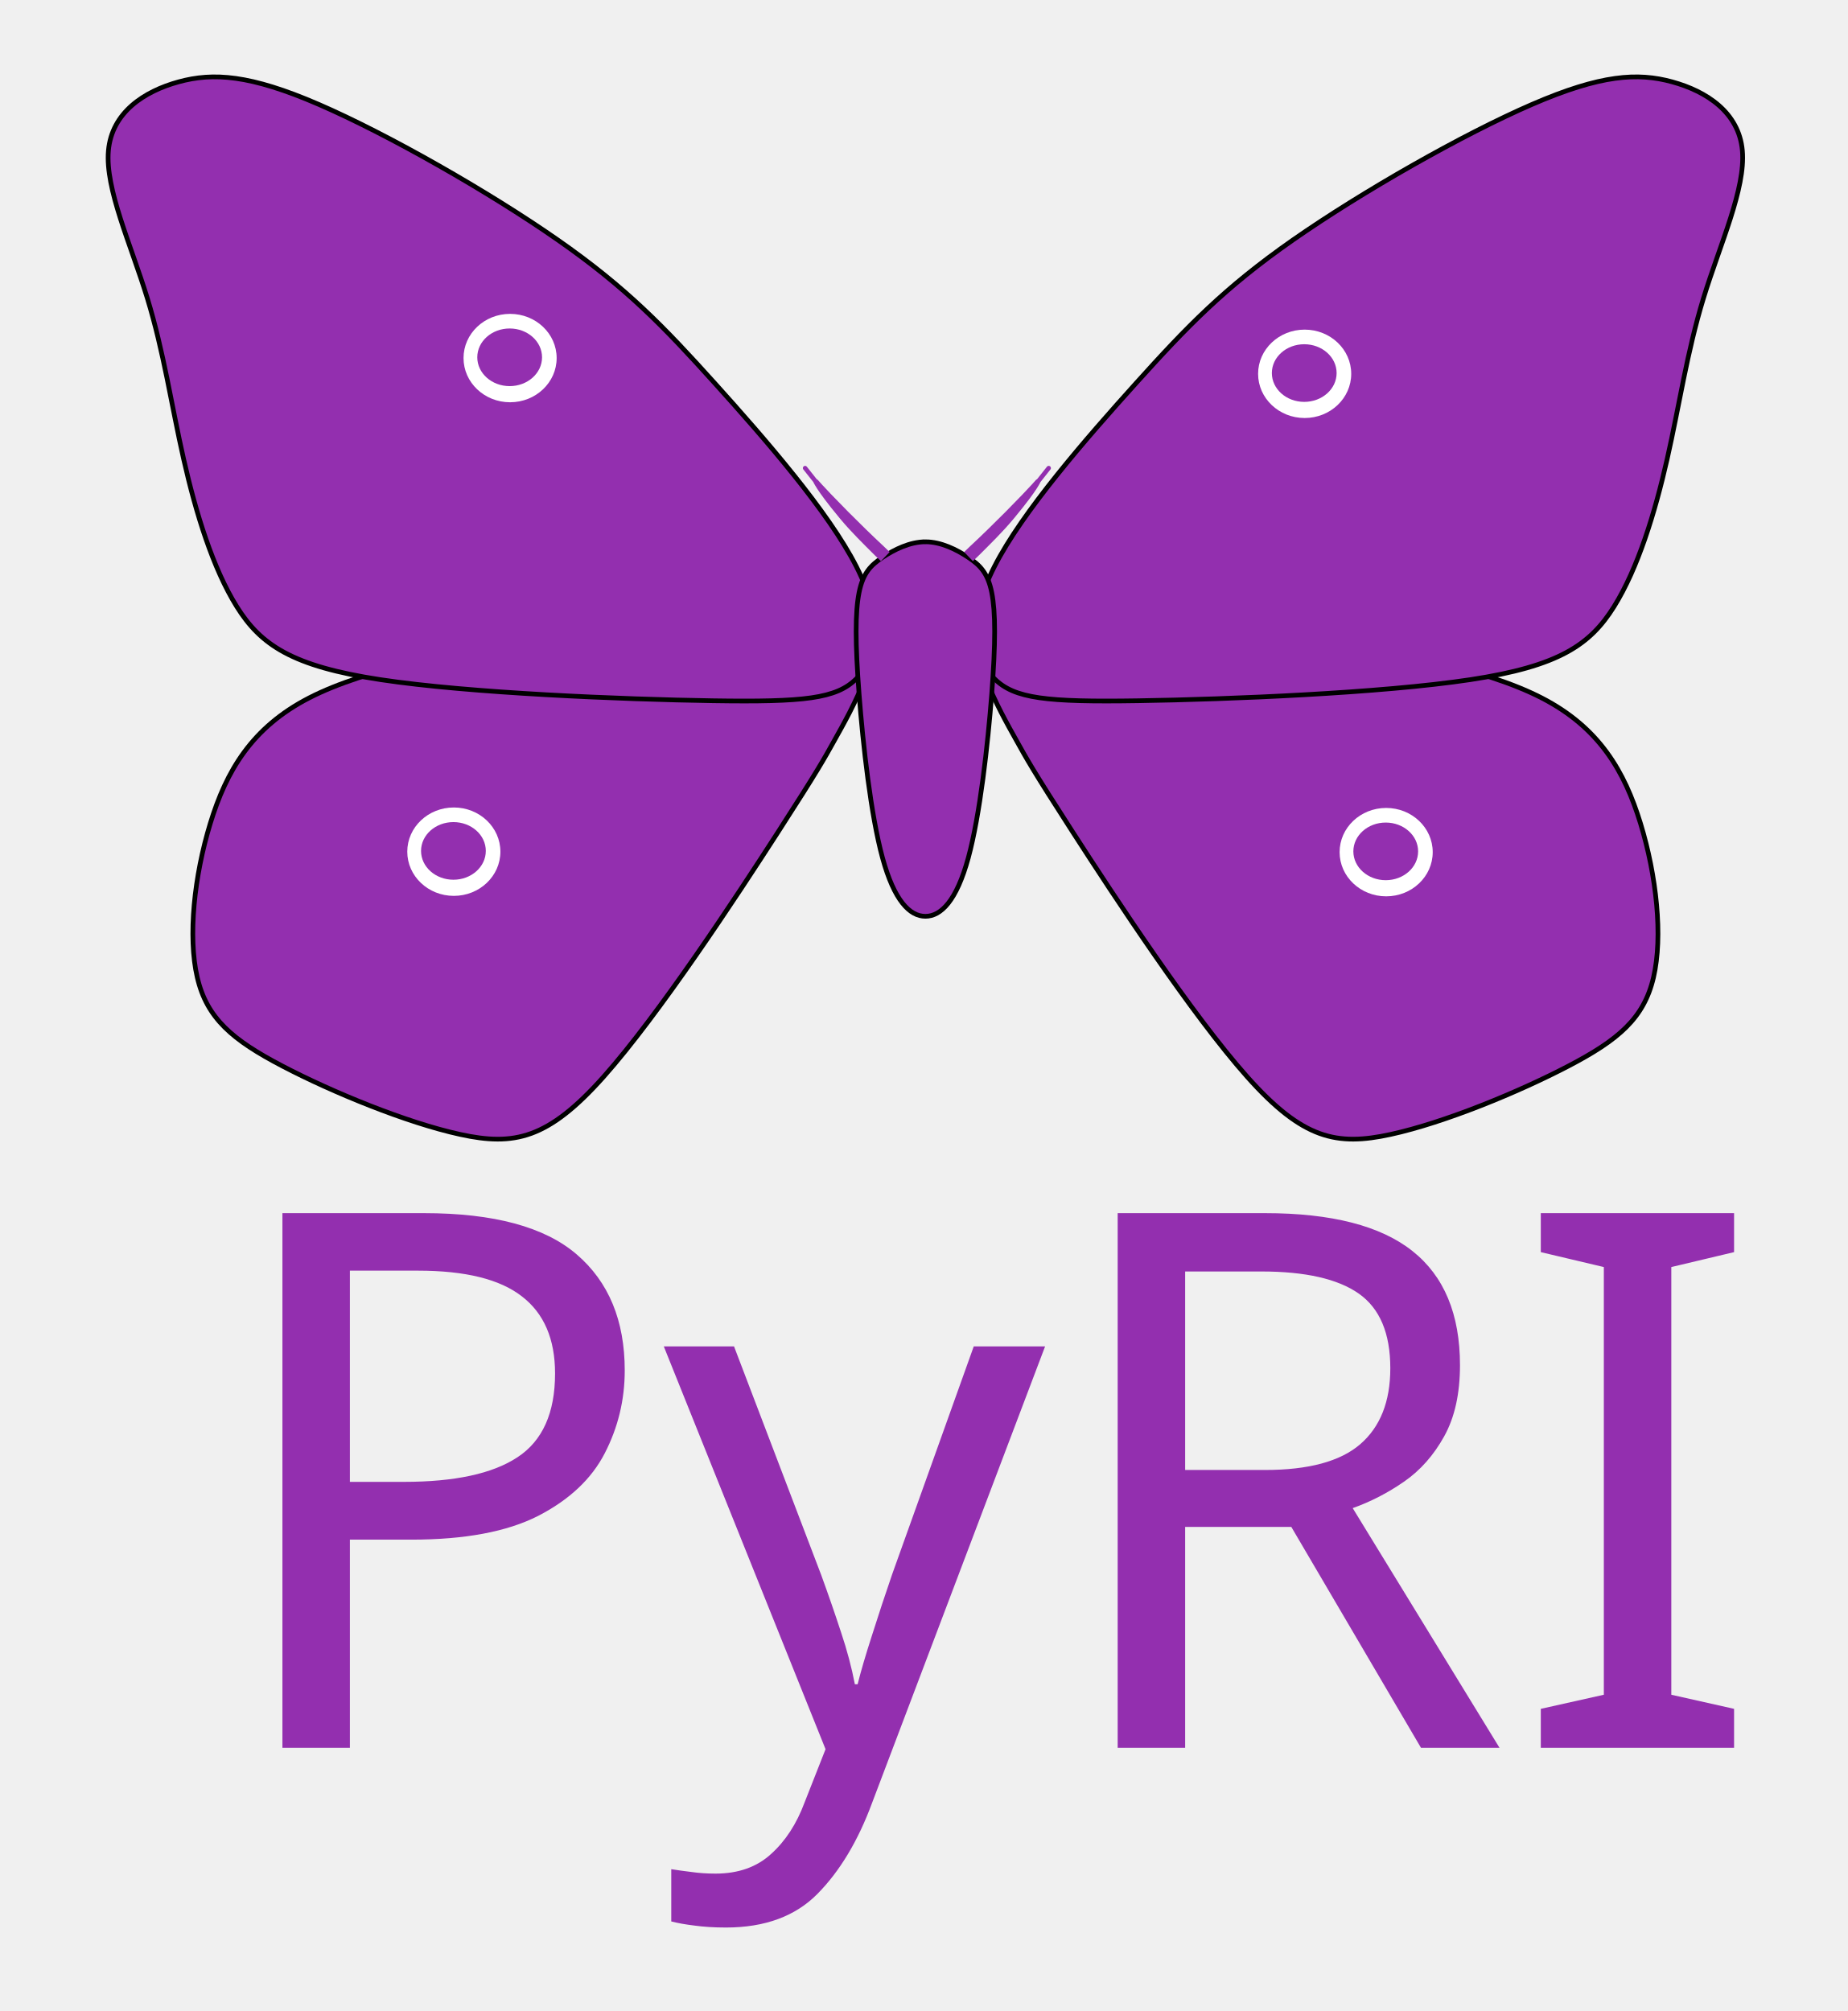
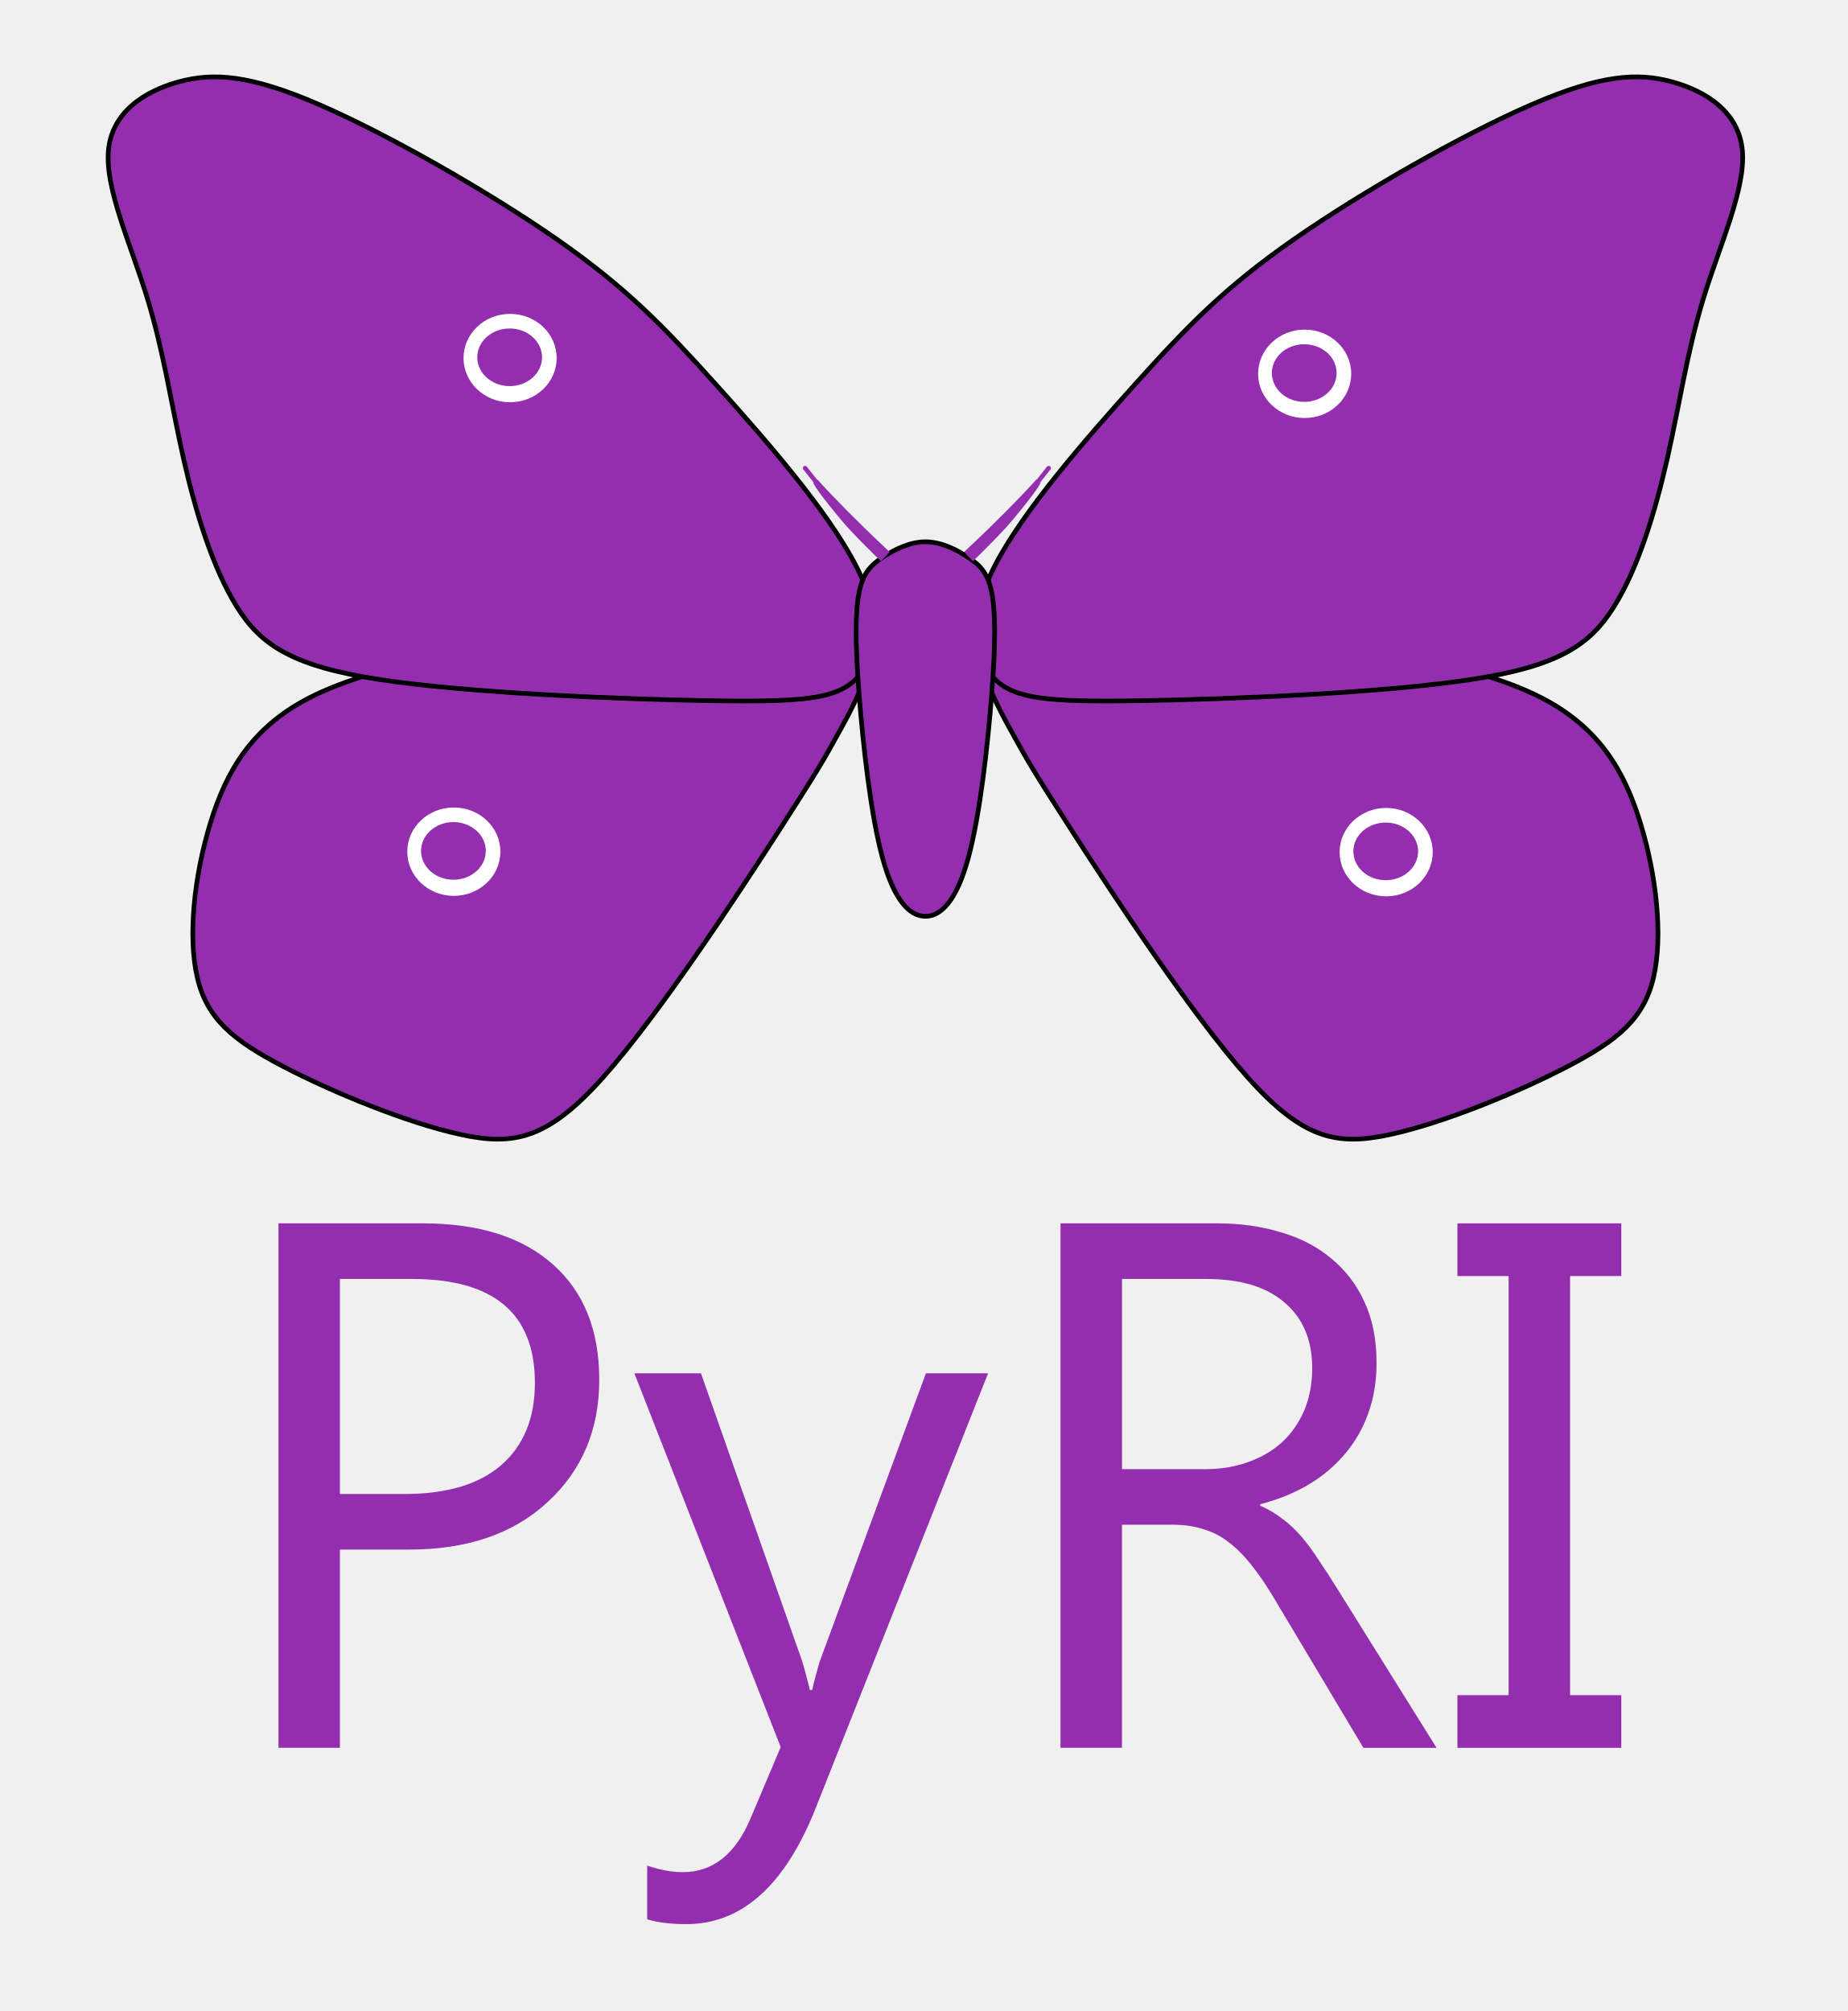
<svg xmlns="http://www.w3.org/2000/svg" width="104.397mm" height="113.658mm" viewBox="0 0 104.397 113.658" version="1.1" id="svg8">
  <defs id="defs2">
    </defs>
  <g id="layer1" transform="translate(-15.36452,-105.0446)">
    <g id="g953" transform="translate(-35.52976,-10.96131)">
      <path transform="translate(0.3868201,0.996817)" id="path819" d="m 94.863,147.837 c -3.204,0.398 -8.306,1.784 -13.409,2.918 -5.103,1.134 -10.205,2.016 -13.471,3.695 -3.266,1.679 -4.694,4.155 -5.595,7.105 -0.901,2.95 -1.274,6.372 -0.733,8.694 0.541,2.322 1.996,3.541 4.813,5.013 2.817,1.472 6.997,3.197 10.044,3.862 3.047,0.665 4.962,0.271 8.101,-3.253 3.139,-3.524 7.502,-10.178 9.841,-13.804 2.339,-3.626 2.654,-4.225 3.175,-5.159 0.521,-0.934 1.249,-2.205 1.791,-3.643 0.542,-1.438 0.899,-3.043 0.425,-4.14 -0.474,-1.097 -1.779,-1.686 -4.982,-1.288 z" style="fill:#932faf;fill-opacity:1;stroke:#000000;stroke-width:0.265px;stroke-linecap:butt;stroke-linejoin:miter;stroke-opacity:1" />
      <path transform="translate(0.3868201,0.996817)" id="path815" d="m 98.904,153.365 c 1.134,-1.138 1.575,-3.225 -1.03e-4,-6.327 -1.575,-3.102 -5.166,-7.221 -8.016,-10.382 -2.851,-3.162 -4.961,-5.366 -8.867,-8.091 -3.906,-2.725 -9.607,-5.969 -13.497,-7.654 -3.89,-1.685 -5.969,-1.811 -7.922,-1.276 -1.953,0.535 -3.779,1.732 -3.968,3.89 -0.189,2.158 1.259,5.275 2.196,8.331 0.937,3.056 1.362,6.047 2.055,9.103 0.693,3.055 1.654,6.174 3,8.331 1.347,2.158 3.104,3.372 8.132,4.133 5.028,0.76 13.625,1.112 18.775,1.191 5.15,0.079 6.977,-0.11 8.111,-1.248 z" style="fill:#932faf;fill-opacity:1;stroke:#000000;stroke-width:0.265px;stroke-linecap:butt;stroke-linejoin:miter;stroke-opacity:1" />
      <path transform="matrix(-1,0,0,1,205.9882,0.996817)" id="path819-6" d="m 94.863,147.837 c -3.204,0.398 -8.306,1.784 -13.409,2.918 -5.103,1.134 -10.205,2.016 -13.471,3.695 -3.266,1.679 -4.694,4.155 -5.595,7.105 -0.901,2.95 -1.274,6.372 -0.733,8.694 0.541,2.322 1.996,3.541 4.813,5.013 2.817,1.472 6.997,3.197 10.044,3.862 3.047,0.665 4.962,0.271 8.101,-3.253 3.139,-3.524 7.502,-10.178 9.841,-13.804 2.339,-3.626 2.654,-4.225 3.175,-5.159 0.521,-0.934 1.249,-2.205 1.791,-3.643 0.542,-1.438 0.899,-3.043 0.425,-4.14 -0.474,-1.097 -1.779,-1.686 -4.982,-1.288 z" style="fill:#932faf;fill-opacity:1;stroke:#000000;stroke-width:0.265px;stroke-linecap:butt;stroke-linejoin:miter;stroke-opacity:1" />
      <path transform="matrix(-1,0,0,1,205.9882,0.996817)" id="path815-0" d="m 98.904,153.365 c 1.134,-1.138 1.575,-3.225 -1.03e-4,-6.327 -1.575,-3.102 -5.166,-7.221 -8.016,-10.382 -2.851,-3.162 -4.961,-5.366 -8.867,-8.091 -3.906,-2.725 -9.607,-5.969 -13.497,-7.654 -3.89,-1.685 -5.969,-1.811 -7.922,-1.276 -1.953,0.535 -3.779,1.732 -3.968,3.89 -0.189,2.158 1.259,5.275 2.196,8.331 0.937,3.056 1.362,6.047 2.055,9.103 0.693,3.055 1.654,6.174 3,8.331 1.347,2.158 3.104,3.372 8.132,4.133 5.028,0.76 13.625,1.112 18.775,1.191 5.15,0.079 6.977,-0.11 8.111,-1.248 z" style="fill:#932faf;fill-opacity:1;stroke:#000000;stroke-width:0.265px;stroke-linecap:butt;stroke-linejoin:miter;stroke-opacity:1" />
      <path id="path853" d="m 103.188,146.628 c -0.882,-1e-4 -1.764,0.441 -2.425,0.882 -0.662,0.441 -1.102,0.882 -1.323,1.985 -0.221,1.103 -0.221,2.866 -1.11e-4,5.732 0.221,2.867 0.661,6.835 1.323,9.26 0.661,2.425 1.543,3.307 2.425,3.307 0.882,-1.3e-4 1.764,-0.882 2.425,-3.307 0.661,-2.425 1.102,-6.395 1.323,-9.261 0.22,-2.866 0.22,-4.63 2e-5,-5.733 -0.22,-1.102 -0.661,-1.543 -1.323,-1.984 -0.661,-0.441 -1.543,-0.882 -2.425,-0.882 z" style="fill:#932faf;fill-opacity:1;stroke:#000000;stroke-width:0.265px;stroke-linecap:butt;stroke-linejoin:miter;stroke-opacity:1" />
-       <path id="path857" d="m 101.167,147.205 c -0.115,-0.111 -0.229,-0.224 -0.346,-0.333 -0.674,-0.627 -1.325,-1.267 -1.975,-1.919 -0.023,-0.023 -0.046,-0.046 -0.068,-0.069 -1.539,-1.555 -1.698,-1.805 -1.711,-1.792 -0.012,0.012 0.154,0.22 -0.585,-0.716 a 0.126,0.126 90 0 0 -0.197,0.156 c 0.74,0.937 0.582,0.723 0.564,0.734 0.035,-0.021 0.048,0.284 1.487,2.018 0.021,0.025 0.042,0.051 0.064,0.076 0.605,0.723 1.272,1.374 1.925,2.026 0.114,0.113 0.231,0.222 0.347,0.333 z" style="fill:#932faf;fill-opacity:1;fill-rule:nonzero;stroke:none;stroke-width:0.265;stroke-linecap:butt;stroke-linejoin:miter;stroke-miterlimit:4;stroke-dasharray:none;stroke-opacity:1" />
-       <path transform="matrix(-1,0,0,1,206.5443,3.8917563e-8)" style="fill:#932faf;fill-opacity:1;fill-rule:nonzero;stroke:none;stroke-width:0.265;stroke-linecap:butt;stroke-linejoin:miter;stroke-miterlimit:4;stroke-dasharray:none;stroke-opacity:1" d="m 101.167,147.205 c -0.115,-0.111 -0.229,-0.224 -0.346,-0.333 -0.674,-0.627 -1.325,-1.267 -1.975,-1.919 -0.023,-0.023 -0.046,-0.046 -0.068,-0.069 -1.539,-1.555 -1.698,-1.805 -1.711,-1.792 -0.012,0.012 0.154,0.22 -0.585,-0.716 a 0.126,0.126 90 0 0 -0.197,0.156 c 0.74,0.937 0.582,0.723 0.564,0.734 0.035,-0.021 0.048,0.284 1.487,2.018 0.021,0.025 0.042,0.051 0.064,0.076 0.605,0.723 1.272,1.374 1.925,2.026 0.114,0.113 0.231,0.222 0.347,0.333 z" id="path874" />
+       <path id="path857" d="m 101.167,147.205 c -0.115,-0.111 -0.229,-0.224 -0.346,-0.333 -0.673,-0.627 -1.325,-1.267 -1.975,-1.919 -0.023,-0.023 -0.046,-0.046 -0.068,-0.069 -1.539,-1.555 -1.698,-1.805 -1.711,-1.792 -0.013,0.014 0.155,0.221 -0.585,-0.716 a 0.126,0.126 90 0 0 -0.197,0.156 c 0.74,0.937 0.58,0.724 0.564,0.734 -0.016,0.01 0.055,0.293 1.487,2.018 0.021,0.025 0.042,0.051 0.064,0.076 0.605,0.723 1.272,1.374 1.925,2.026 0.114,0.113 0.231,0.222 0.347,0.333 z" style="fill:#932faf;fill-opacity:1;fill-rule:nonzero;stroke:none;stroke-width:0.265;stroke-linecap:butt;stroke-linejoin:miter;stroke-miterlimit:4;stroke-dasharray:none;stroke-opacity:1" />
+       <path transform="matrix(-1,0,0,1,206.5443,3.8917563e-8)" style="fill:#932faf;fill-opacity:1;fill-rule:nonzero;stroke:none;stroke-width:0.265;stroke-linecap:butt;stroke-linejoin:miter;stroke-miterlimit:4;stroke-dasharray:none;stroke-opacity:1" d="m 101.167,147.205 c -0.115,-0.111 -0.229,-0.224 -0.346,-0.333 -0.673,-0.627 -1.325,-1.267 -1.975,-1.919 -0.023,-0.023 -0.046,-0.046 -0.068,-0.069 -1.539,-1.555 -1.698,-1.805 -1.711,-1.792 -0.013,0.014 0.155,0.221 -0.585,-0.716 a 0.126,0.126 90 0 0 -0.197,0.156 c 0.74,0.937 0.58,0.724 0.564,0.734 -0.016,0.01 0.055,0.293 1.487,2.018 0.021,0.025 0.042,0.051 0.064,0.076 0.605,0.723 1.272,1.374 1.925,2.026 0.114,0.113 0.231,0.222 0.347,0.333 z" id="path874" />
      <g id="g924">
        <ellipse style="fill:#ffffff;fill-opacity:1;stroke:none;stroke-width:0.172;stroke-miterlimit:4;stroke-dasharray:none;stroke-opacity:1" id="path880" ry="2.498" rx="2.631" cy="136.243" cx="79.719" />
        <ellipse cx="79.695" cy="136.2" id="ellipse882" style="fill:#932faf;fill-opacity:1;stroke:none;stroke-width:0.116;stroke-miterlimit:4;stroke-dasharray:none;stroke-opacity:1" rx="1.83" ry="1.629" />
      </g>
      <g transform="translate(0.4724702,0.09449405)" id="g920">
        <ellipse style="fill:#ffffff;fill-opacity:1;stroke:none;stroke-width:0.172;stroke-miterlimit:4;stroke-dasharray:none;stroke-opacity:1" id="path880-0" ry="2.498" rx="2.631" cy="137.039" cx="124.147" />
        <ellipse cx="124.123" cy="136.996" id="ellipse882-7" style="fill:#932faf;fill-opacity:1;stroke:none;stroke-width:0.116;stroke-miterlimit:4;stroke-dasharray:none;stroke-opacity:1" rx="1.83" ry="1.629" />
      </g>
      <g id="g932">
        <ellipse style="fill:#ffffff;fill-opacity:1;stroke:none;stroke-width:0.172;stroke-miterlimit:4;stroke-dasharray:none;stroke-opacity:1" id="path880-1" ry="2.498" rx="2.631" cy="164.167" cx="129.225" />
        <ellipse cx="129.201" cy="164.124" id="ellipse882-3" style="fill:#932faf;fill-opacity:1;stroke:none;stroke-width:0.116;stroke-miterlimit:4;stroke-dasharray:none;stroke-opacity:1" rx="1.83" ry="1.629" />
      </g>
      <g id="g928">
        <ellipse style="fill:#ffffff;fill-opacity:1;stroke:none;stroke-width:0.172;stroke-miterlimit:4;stroke-dasharray:none;stroke-opacity:1" id="path880-3" ry="2.498" rx="2.631" cy="164.141" cx="76.54" />
        <ellipse cx="76.517" cy="164.098" id="ellipse882-2" style="fill:#932faf;fill-opacity:1;stroke:none;stroke-width:0.116;stroke-miterlimit:4;stroke-dasharray:none;stroke-opacity:1" rx="1.83" ry="1.629" />
      </g>
    </g>
-     <text xml:space="preserve" style="font-style:normal;font-weight:normal;font-size:10.583px;line-height:1.25;font-family:sans-serif;letter-spacing:0px;word-spacing:0px;fill:#932faf;fill-opacity:1;stroke:none;stroke-width:0.265" x="27.214" y="203.829" id="text957">
-       <tspan id="tspan955" x="27.214" y="203.829" style="font-style:normal;font-variant:normal;font-weight:normal;font-stretch:normal;font-size:42.333px;font-family:Ebrima;-inkscape-font-specification:Ebrima;fill:#932faf;fill-opacity:1;stroke-width:0.265">PyRI</tspan>
-     </text>
+     <g aria-label="PyRI" id="text957" style="font-style:normal;font-weight:normal;font-size:10.583px;line-height:1.25;font-family:sans-serif;letter-spacing:0px;word-spacing:0px;fill:#932faf;fill-opacity:1;stroke:none;stroke-width:0.265">
+       <path d="m 34.573,192.625 v 11.203 H 31.1 v -29.642 h 8.144 q 4.754,0 7.359,2.315 2.625,2.315 2.625,6.532 0,4.217 -2.915,6.904 -2.894,2.687 -7.834,2.687 z m 0,-15.296 v 12.154 h 3.638 q 3.597,0 5.478,-1.633 1.902,-1.654 1.902,-4.651 0,-5.87 -6.945,-5.87 z" style="font-style:normal;font-variant:normal;font-weight:normal;font-stretch:normal;font-size:42.333px;font-family:Ebrima;-inkscape-font-specification:Ebrima;fill:#932faf;fill-opacity:1;stroke-width:0.265" id="path911" />
+       <path d="m 71.201,182.662 -9.736,24.557 q -2.604,6.573 -7.317,6.573 -1.323,0 -2.212,-0.269 v -3.039 q 1.096,0.372 2.005,0.372 2.563,0 3.845,-3.059 l 1.695,-4.01 -8.268,-21.125 h 3.762 l 5.726,16.288 q 0.103,0.31 0.434,1.612 h 0.124 q 0.103,-0.496 0.413,-1.571 l 6.015,-16.33 z" style="font-style:normal;font-variant:normal;font-weight:normal;font-stretch:normal;font-size:42.333px;font-family:Ebrima;-inkscape-font-specification:Ebrima;fill:#932faf;fill-opacity:1;stroke-width:0.265" id="path913" />
+       <path d="m 96.543,203.829 h -4.134 l -4.961,-8.31 q -0.682,-1.158 -1.323,-1.964 -0.641,-0.827 -1.323,-1.344 -0.661,-0.517 -1.447,-0.744 -0.765,-0.248 -1.736,-0.248 h -2.853 v 12.609 h -3.473 v -29.642 h 8.847 q 1.943,0 3.576,0.496 1.654,0.475 2.853,1.468 1.22,0.992 1.902,2.48 0.682,1.468 0.682,3.452 0,1.55 -0.475,2.853 -0.455,1.282 -1.323,2.294 -0.847,1.013 -2.067,1.736 -1.199,0.703 -2.708,1.096 v 0.083 q 0.744,0.331 1.282,0.765 0.558,0.413 1.054,0.992 0.496,0.579 0.972,1.323 0.496,0.723 1.096,1.695 z M 78.767,177.329 v 10.749 h 4.713 q 1.302,0 2.398,-0.393 1.116,-0.393 1.922,-1.116 0.806,-0.744 1.261,-1.798 0.455,-1.075 0.455,-2.398 0,-2.377 -1.55,-3.7 -1.53,-1.344 -4.444,-1.344 z" style="font-style:normal;font-variant:normal;font-weight:normal;font-stretch:normal;font-size:42.333px;font-family:Ebrima;-inkscape-font-specification:Ebrima;fill:#932faf;fill-opacity:1;stroke-width:0.265" id="path915" />
+       <path d="m 106.982,174.187 v 2.977 h -2.894 v 23.688 h 2.894 v 2.977 h -9.26 v -2.977 h 2.894 v -23.688 h -2.894 v -2.977 z" style="font-style:normal;font-variant:normal;font-weight:normal;font-stretch:normal;font-size:42.333px;font-family:Ebrima;-inkscape-font-specification:Ebrima;fill:#932faf;fill-opacity:1;stroke-width:0.265" id="path917" />
+     </g>
    <rect style="fill:none;fill-opacity:1;stroke:none;stroke-width:1.396;stroke-miterlimit:4;stroke-dasharray:none;stroke-opacity:1" id="rect4548" width="103.001" height="112.262" x="16.063" y="105.743" />
  </g>
</svg>
